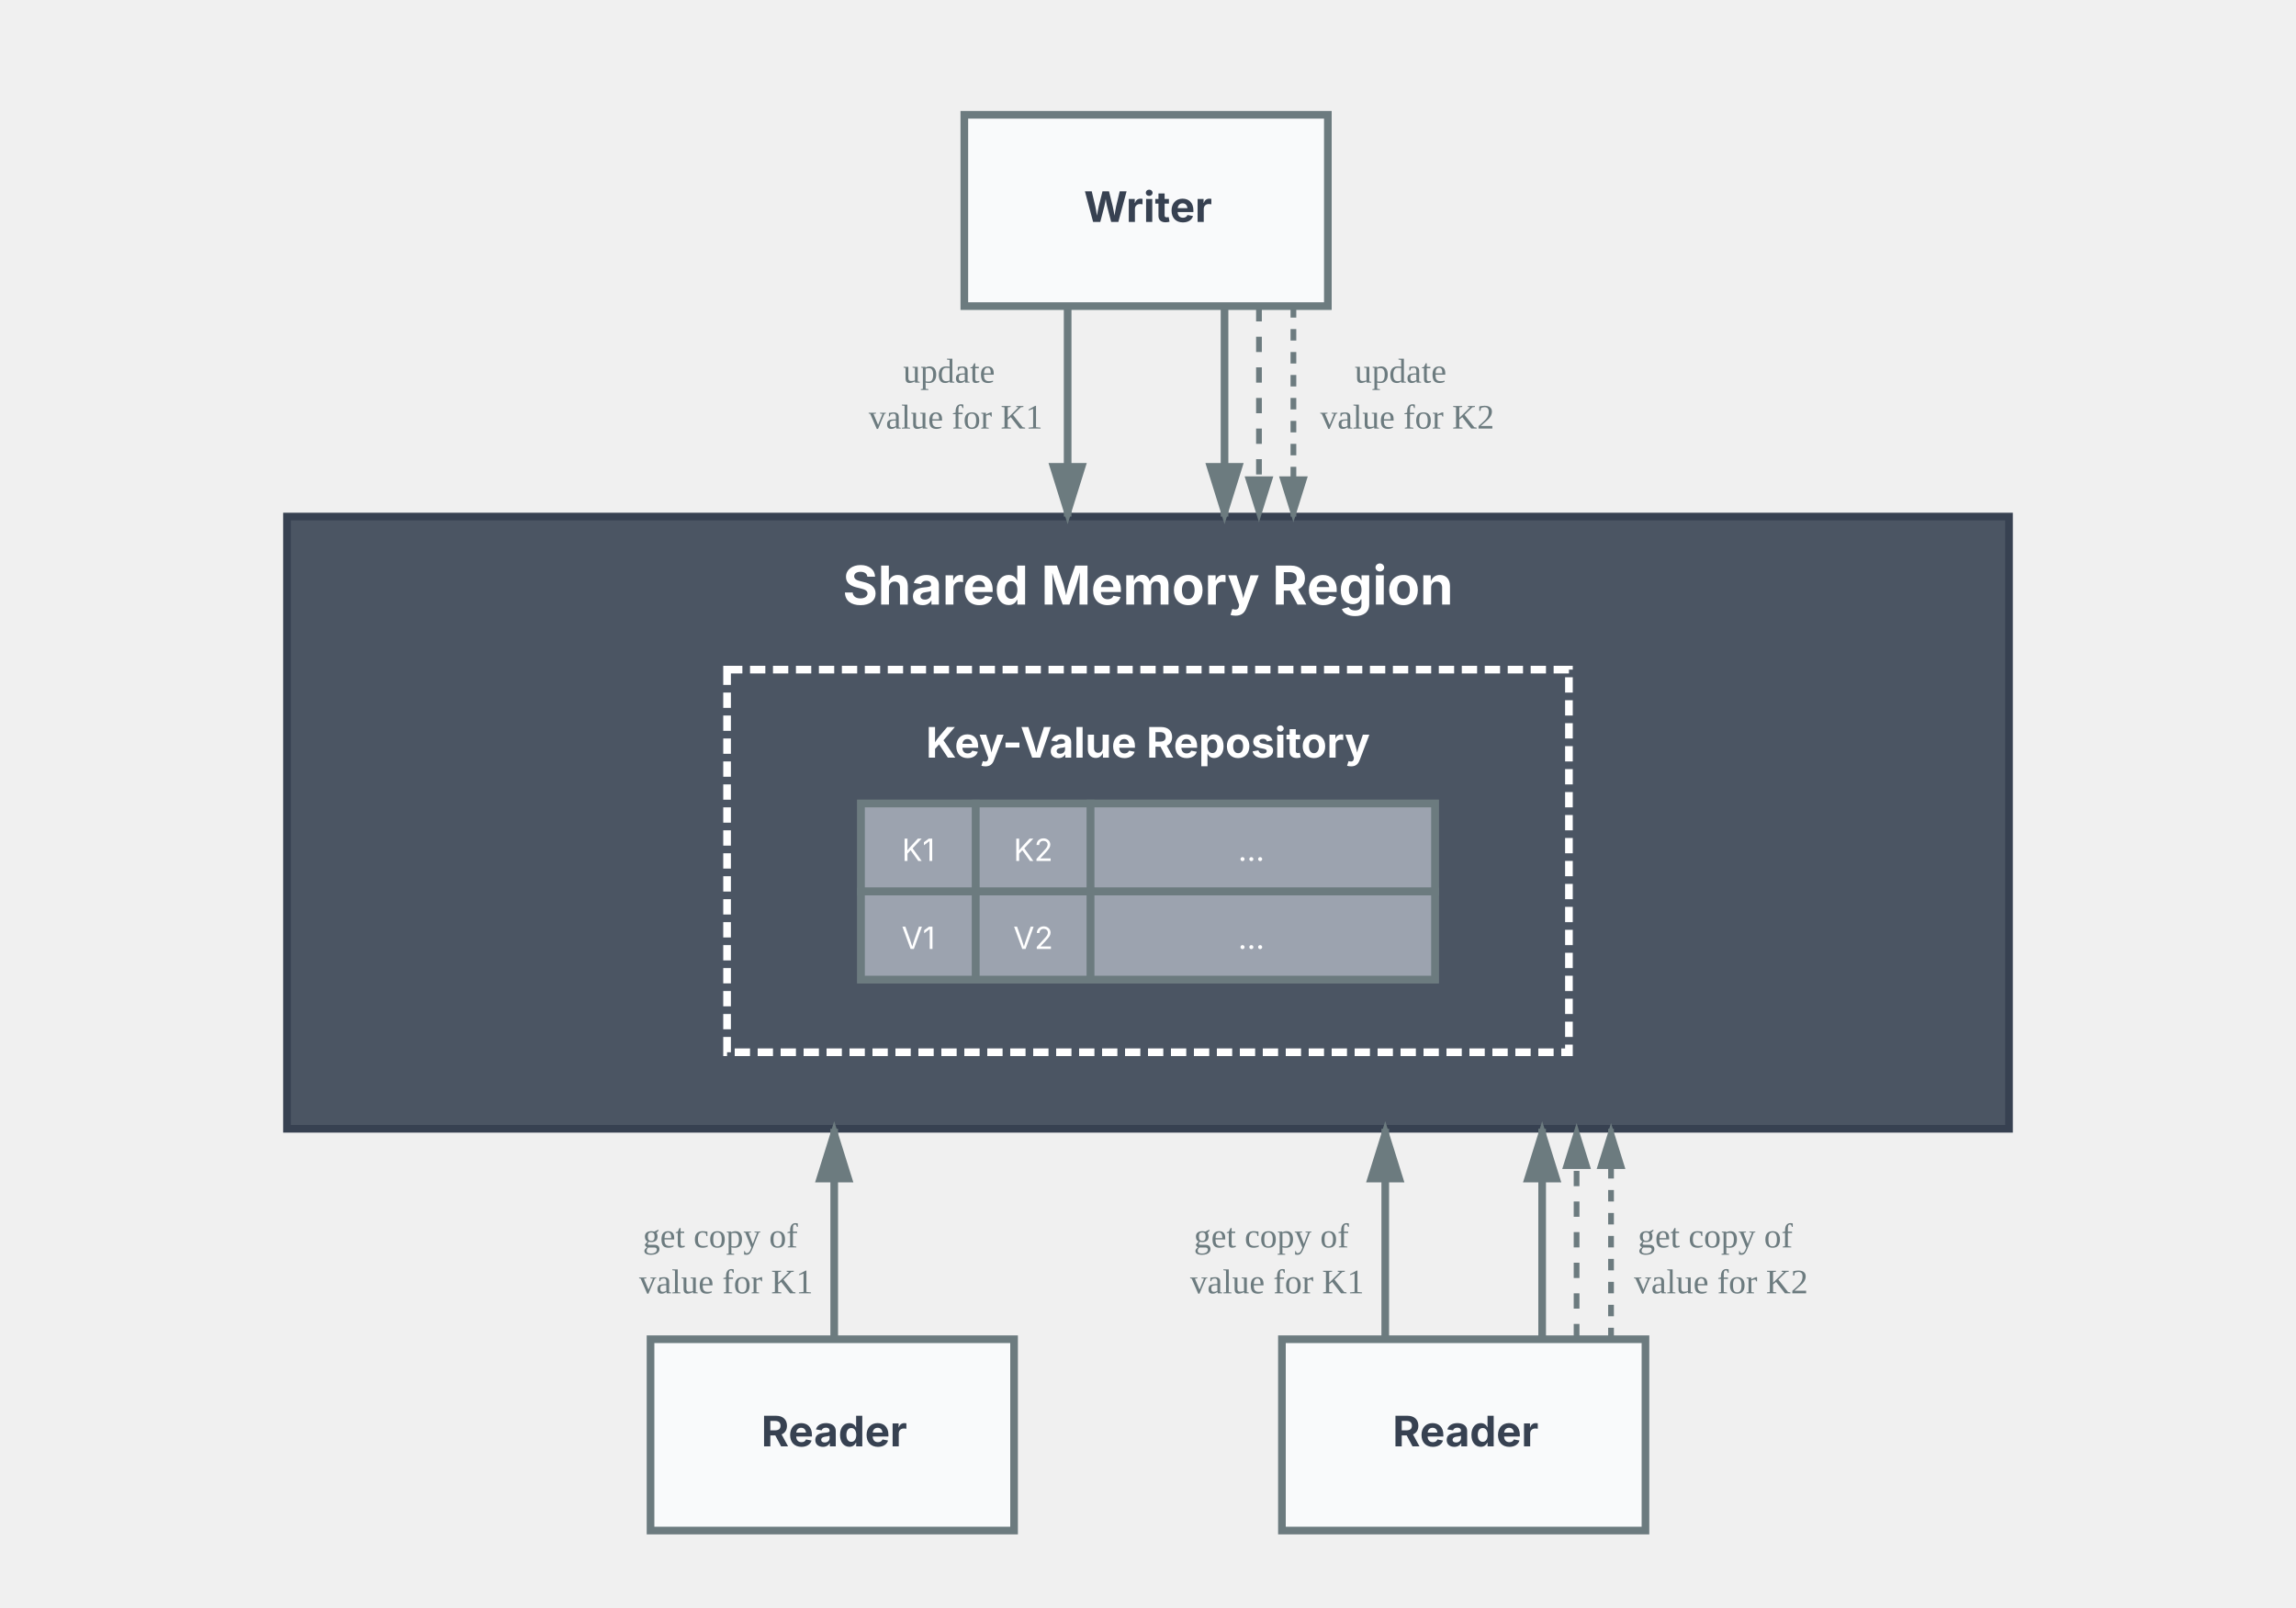
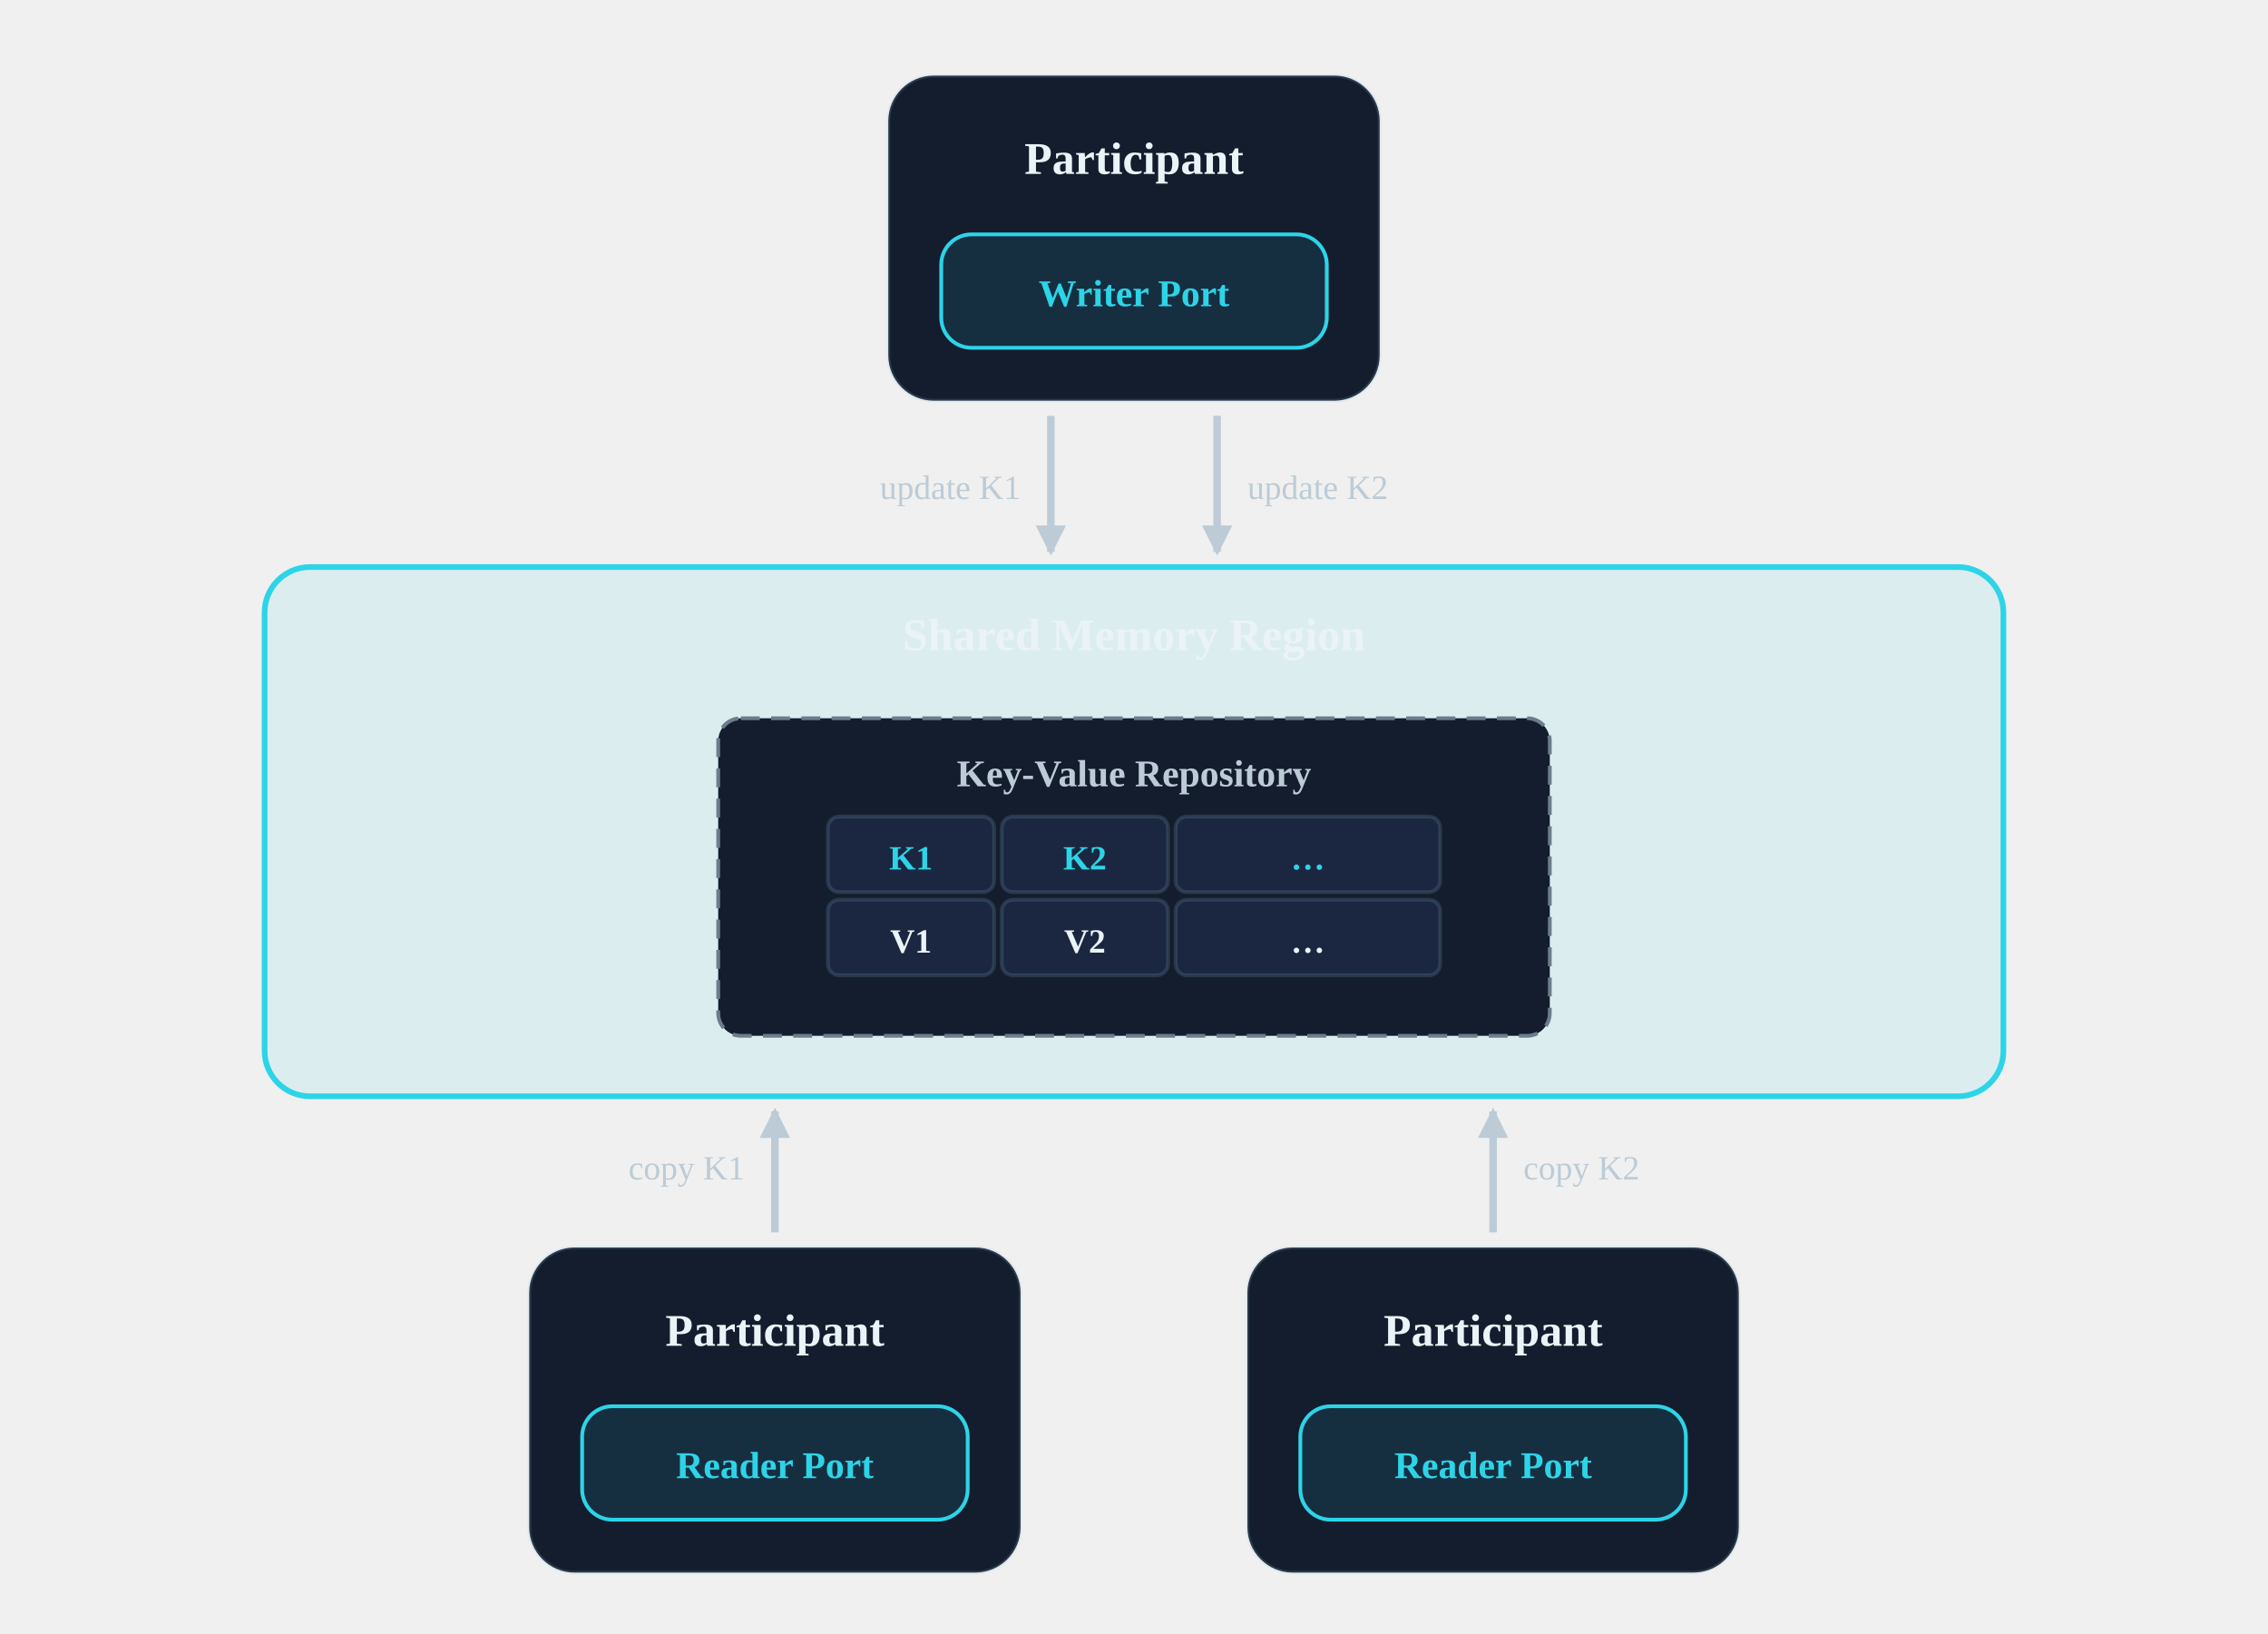
- <svg xmlns="http://www.w3.org/2000/svg" viewBox="0 0 600 420">
+ <svg xmlns="http://www.w3.org/2000/svg" viewBox="0 0 600 432" role="img" aria-label="Blackboard in shared memory">
+   <style>
+     .bb-box     { fill: var(--ix-surface, #141d2d); stroke: var(--ix-line, rgba(150,200,230,0.16)); stroke-width: 1; }
+     .bb-port    { fill: rgba(45,212,232,0.10); stroke: var(--ix-ice, #2dd4e8); stroke-width: 1; }
+     .bb-region  { fill: rgba(45,212,232,0.10); stroke: var(--ix-ice, #2dd4e8); stroke-width: 1.5; }
+     .bb-seg     { fill: var(--ix-surface, #141d2d); stroke: var(--ix-muted-2, #6b7d8c); stroke-width: 1; stroke-dasharray: 5 3; }
+     .bb-cell    { fill: var(--ix-surface-2, #1b2740); stroke: var(--ix-line, rgba(150,200,230,0.16)); stroke-width: 1; }
+     .bb-title   { font-family: var(--font-stack, sans-serif); font-weight: 600; font-size: 12px; fill: var(--ix-text, #eaf3f7); }
+     .bb-port-t  { font-family: var(--font-stack--monospace, monospace); font-weight: 600; font-size: 10px; fill: var(--ix-ice, #2dd4e8); }
+     .bb-region-t{ font-family: var(--font-stack, sans-serif); font-weight: 600; font-size: 12px; fill: var(--ix-text, #eaf3f7); }
+     .bb-label   { font-family: var(--font-stack, sans-serif); font-weight: 600; font-size: 10px; fill: var(--ix-muted, #bccbd6); }
+     .bb-key     { font-family: var(--font-stack--monospace, monospace); font-weight: 600; font-size: 9px; fill: var(--ix-ice, #2dd4e8); }
+     .bb-val     { font-family: var(--font-stack--monospace, monospace); font-weight: 600; font-size: 9px; fill: var(--ix-text, #eaf3f7); }
+     .bb-arrlbl  { font-family: var(--font-stack, sans-serif); font-size: 9px; fill: var(--ix-muted, #bccbd6); }
+     .bb-flow    { stroke: var(--ix-muted, #bccbd6); stroke-width: 2; fill: none; }
+   </style>
  <defs>
-     <style>
-       .custom-fonts {
-         font-family: Inter, -apple-system, BlinkMacSystemFont, 'Segoe UI', Roboto, sans-serif;
-       }
-     </style>
-     <marker id="arrowhead" markerWidth="8" markerHeight="5" refX="7" refY="2.5" orient="auto">
-       <polygon points="0 0, 8 2.5, 0 5" fill="#6c7b7f" />
+     <marker id="bbm-arrow" markerWidth="10" markerHeight="10" refX="8" refY="5" orient="auto" markerUnits="userSpaceOnUse" overflow="visible">
+       <path d="M1,1 L9,5 L1,9 Z" fill="var(--ix-muted, #bccbd6)" />
    </marker>
  </defs>
-   <rect width="600" height="420" fill="transparent" />
-   <rect x="75" y="135" width="450" height="160" fill="#4b5563" stroke="#374151" stroke-width="2" />
-   <text x="300" y="158" text-anchor="middle" class="custom-fonts" font-size="14" font-weight="bold" fill="white">Shared Memory Region</text>
-   <rect x="190" y="175" width="220" height="100" fill="none" stroke="white" stroke-width="2" stroke-dasharray="4,2" />
-   <text x="300" y="198" text-anchor="middle" class="custom-fonts" font-size="11" font-weight="bold" fill="white">Key-Value Repository</text>
-   <rect x="225" y="210" width="150" height="23" fill="#9ca3af" stroke="#6c7b7f" stroke-width="2" />
-   <rect x="225" y="210" width="30" height="23" fill="#9ca3af" stroke="#6c7b7f" stroke-width="2" />
-   <text x="240" y="225" text-anchor="middle" class="custom-fonts" font-size="8" fill="white">K1</text>
-   <rect x="255" y="210" width="30" height="23" fill="#9ca3af" stroke="#6c7b7f" stroke-width="2" />
-   <text x="270" y="225" text-anchor="middle" class="custom-fonts" font-size="8" fill="white">K2</text>
-   <rect x="285" y="210" width="90" height="23" fill="#9ca3af" stroke="#6c7b7f" stroke-width="2" />
-   <text x="327" y="225" text-anchor="middle" class="custom-fonts" font-size="8" fill="white">...</text>
-   <rect x="225" y="233" width="150" height="23" fill="#9ca3af" stroke="#6c7b7f" stroke-width="2" />
-   <rect x="225" y="233" width="30" height="23" fill="#9ca3af" stroke="#6c7b7f" stroke-width="2" />
-   <text x="240" y="248" text-anchor="middle" class="custom-fonts" font-size="8" fill="white">V1</text>
-   <rect x="255" y="233" width="30" height="23" fill="#9ca3af" stroke="#6c7b7f" stroke-width="2" />
-   <text x="270" y="248" text-anchor="middle" class="custom-fonts" font-size="8" fill="white">V2</text>
-   <rect x="285" y="233" width="90" height="23" fill="#9ca3af" stroke="#6c7b7f" stroke-width="2" />
-   <text x="327" y="248" text-anchor="middle" class="custom-fonts" font-size="8" fill="white">...</text>
-   <rect x="252" y="30" width="95" height="50" fill="#f9fafb" stroke="#6c7b7f" stroke-width="2" />
-   <text x="300" y="58" text-anchor="middle" class="custom-fonts" font-size="11" font-weight="bold" fill="#374151">Writer</text>
-   <rect x="170" y="350" width="95" height="50" fill="#f9fafb" stroke="#6c7b7f" stroke-width="2" />
-   <text x="218" y="378" text-anchor="middle" class="custom-fonts" font-size="11" font-weight="bold" fill="#374151">Reader</text>
-   <rect x="335" y="350" width="95" height="50" fill="#f9fafb" stroke="#6c7b7f" stroke-width="2" />
-   <text x="383" y="378" text-anchor="middle" class="custom-fonts" font-size="11" font-weight="bold" fill="#374151">Reader</text>
-   <line x1="279" y1="80" x2="279" y2="135" stroke="#6c7b7f" stroke-width="2" marker-end="url(#arrowhead)" />
-   <text x="236" y="100" font-size="9" fill="#6c7b7f">update</text>
-   <text x="227" y="112" font-size="9" fill="#6c7b7f">value for K1</text>
-   <line x1="320" y1="80" x2="320" y2="135" stroke="#6c7b7f" stroke-width="2" marker-end="url(#arrowhead)" />
-   <text x="354" y="100" font-size="9" fill="#6c7b7f">update</text>
-   <text x="345" y="112" font-size="9" fill="#6c7b7f">value for K2</text>
-   <line x1="329" y1="80" x2="329" y2="135" stroke="#6c7b7f" stroke-width="1.5" marker-end="url(#arrowhead)" stroke-dasharray="4,4" />
-   <line x1="338" y1="80" x2="338" y2="135" stroke="#6c7b7f" stroke-width="1.5" marker-end="url(#arrowhead)" stroke-dasharray="3,3" />
-   <line x1="218" y1="350" x2="218" y2="295" stroke="#6c7b7f" stroke-width="2" marker-end="url(#arrowhead)" />
-   <text x="168" y="326" font-size="9" fill="#6c7b7f">get copy of</text>
-   <text x="167" y="338" font-size="9" fill="#6c7b7f">value for K1</text>
-   <line x1="362" y1="350" x2="362" y2="295" stroke="#6c7b7f" stroke-width="2" marker-end="url(#arrowhead)" />
-   <text x="312" y="326" font-size="9" fill="#6c7b7f">get copy of</text>
-   <text x="311" y="338" font-size="9" fill="#6c7b7f">value for K1</text>
-   <line x1="403" y1="350" x2="403" y2="295" stroke="#6c7b7f" stroke-width="2" marker-end="url(#arrowhead)" />
-   <text x="428" y="326" font-size="9" fill="#6c7b7f">get copy of</text>
-   <text x="427" y="338" font-size="9" fill="#6c7b7f">value for K2</text>
-   <line x1="412" y1="350" x2="412" y2="295" stroke="#6c7b7f" stroke-width="1.5" marker-end="url(#arrowhead)" stroke-dasharray="4,4" />
-   <line x1="421" y1="350" x2="421" y2="295" stroke="#6c7b7f" stroke-width="1.5" marker-end="url(#arrowhead)" stroke-dasharray="3,3" />
+   <rect class="bb-box" x="235" y="20" width="130" height="86" rx="12" />
+   <text class="bb-title" x="300" y="46" text-anchor="middle">Participant</text>
+   <rect class="bb-port" x="249" y="62" width="102" height="30" rx="8" />
+   <text class="bb-port-t" x="300" y="81" text-anchor="middle">Writer Port</text>
+   <line class="bb-flow" x1="278" y1="110" x2="278" y2="146" marker-end="url(#bbm-arrow)" />
+   <line class="bb-flow" x1="322" y1="110" x2="322" y2="146" marker-end="url(#bbm-arrow)" />
+   <text class="bb-arrlbl" x="270" y="132" text-anchor="end">update K1</text>
+   <text class="bb-arrlbl" x="330" y="132" text-anchor="start">update K2</text>
+   <rect class="bb-region" x="70" y="150" width="460" height="140" rx="12" />
+   <text class="bb-region-t" x="300" y="172" text-anchor="middle">Shared Memory Region</text>
+   <rect class="bb-seg" x="190" y="190" width="220" height="84" rx="6" />
+   <text class="bb-label" x="300" y="208" text-anchor="middle">Key-Value Repository</text>
+   <rect class="bb-cell" x="219" y="216" width="44" height="20" rx="3" />
+   <rect class="bb-cell" x="265" y="216" width="44" height="20" rx="3" />
+   <rect class="bb-cell" x="311" y="216" width="70" height="20" rx="3" />
+   <text class="bb-key" x="241" y="230" text-anchor="middle">K1</text>
+   <text class="bb-key" x="287" y="230" text-anchor="middle">K2</text>
+   <text class="bb-key" x="346" y="230" text-anchor="middle">…</text>
+   <rect class="bb-cell" x="219" y="238" width="44" height="20" rx="3" />
+   <rect class="bb-cell" x="265" y="238" width="44" height="20" rx="3" />
+   <rect class="bb-cell" x="311" y="238" width="70" height="20" rx="3" />
+   <text class="bb-val" x="241" y="252" text-anchor="middle">V1</text>
+   <text class="bb-val" x="287" y="252" text-anchor="middle">V2</text>
+   <text class="bb-val" x="346" y="252" text-anchor="middle">…</text>
+   <line class="bb-flow" x1="205" y1="326" x2="205" y2="294" marker-end="url(#bbm-arrow)" />
+   <line class="bb-flow" x1="395" y1="326" x2="395" y2="294" marker-end="url(#bbm-arrow)" />
+   <text class="bb-arrlbl" x="197" y="312" text-anchor="end">copy K1</text>
+   <text class="bb-arrlbl" x="403" y="312" text-anchor="start">copy K2</text>
+   <rect class="bb-box" x="140" y="330" width="130" height="86" rx="12" />
+   <text class="bb-title" x="205" y="356" text-anchor="middle">Participant</text>
+   <rect class="bb-port" x="154" y="372" width="102" height="30" rx="8" />
+   <text class="bb-port-t" x="205" y="391" text-anchor="middle">Reader Port</text>
+   <rect class="bb-box" x="330" y="330" width="130" height="86" rx="12" />
+   <text class="bb-title" x="395" y="356" text-anchor="middle">Participant</text>
+   <rect class="bb-port" x="344" y="372" width="102" height="30" rx="8" />
+   <text class="bb-port-t" x="395" y="391" text-anchor="middle">Reader Port</text>
</svg>
